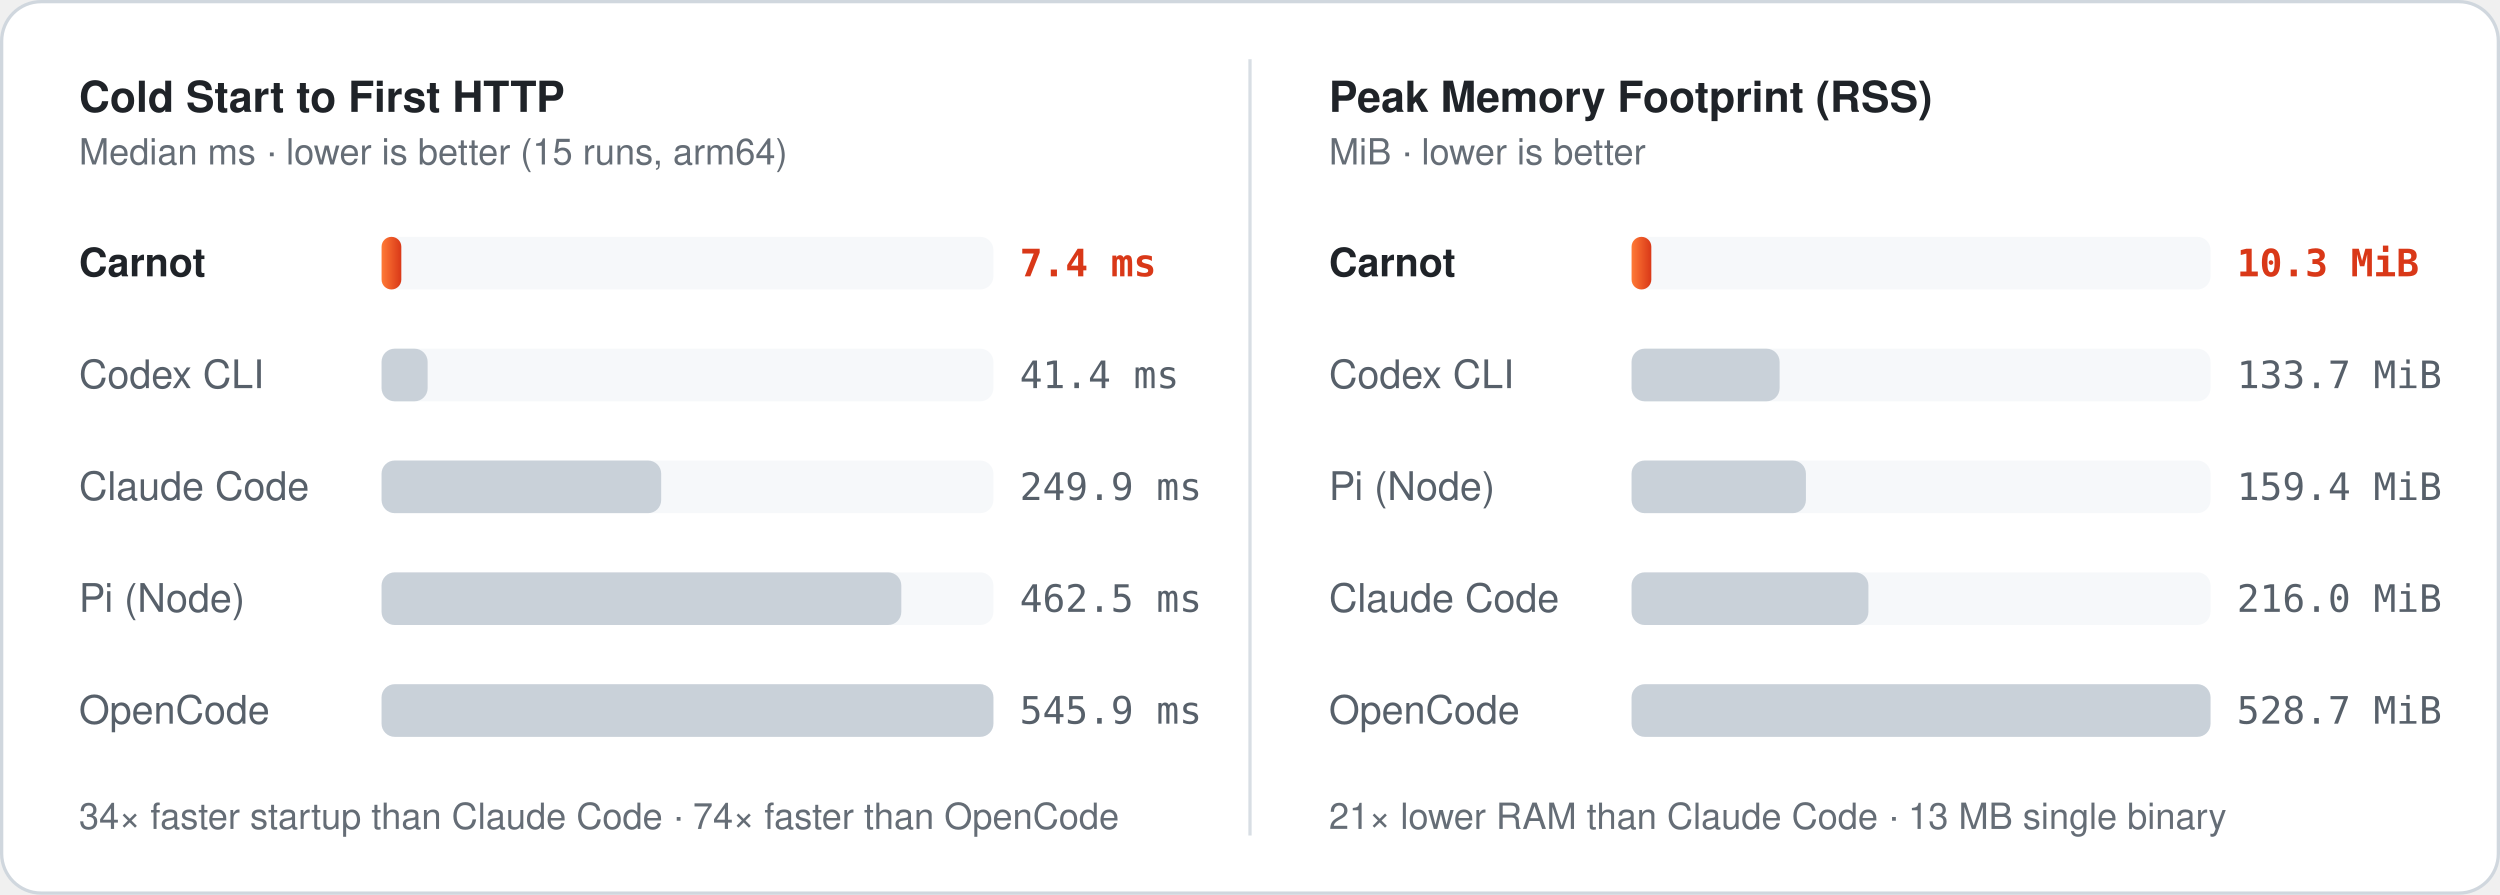
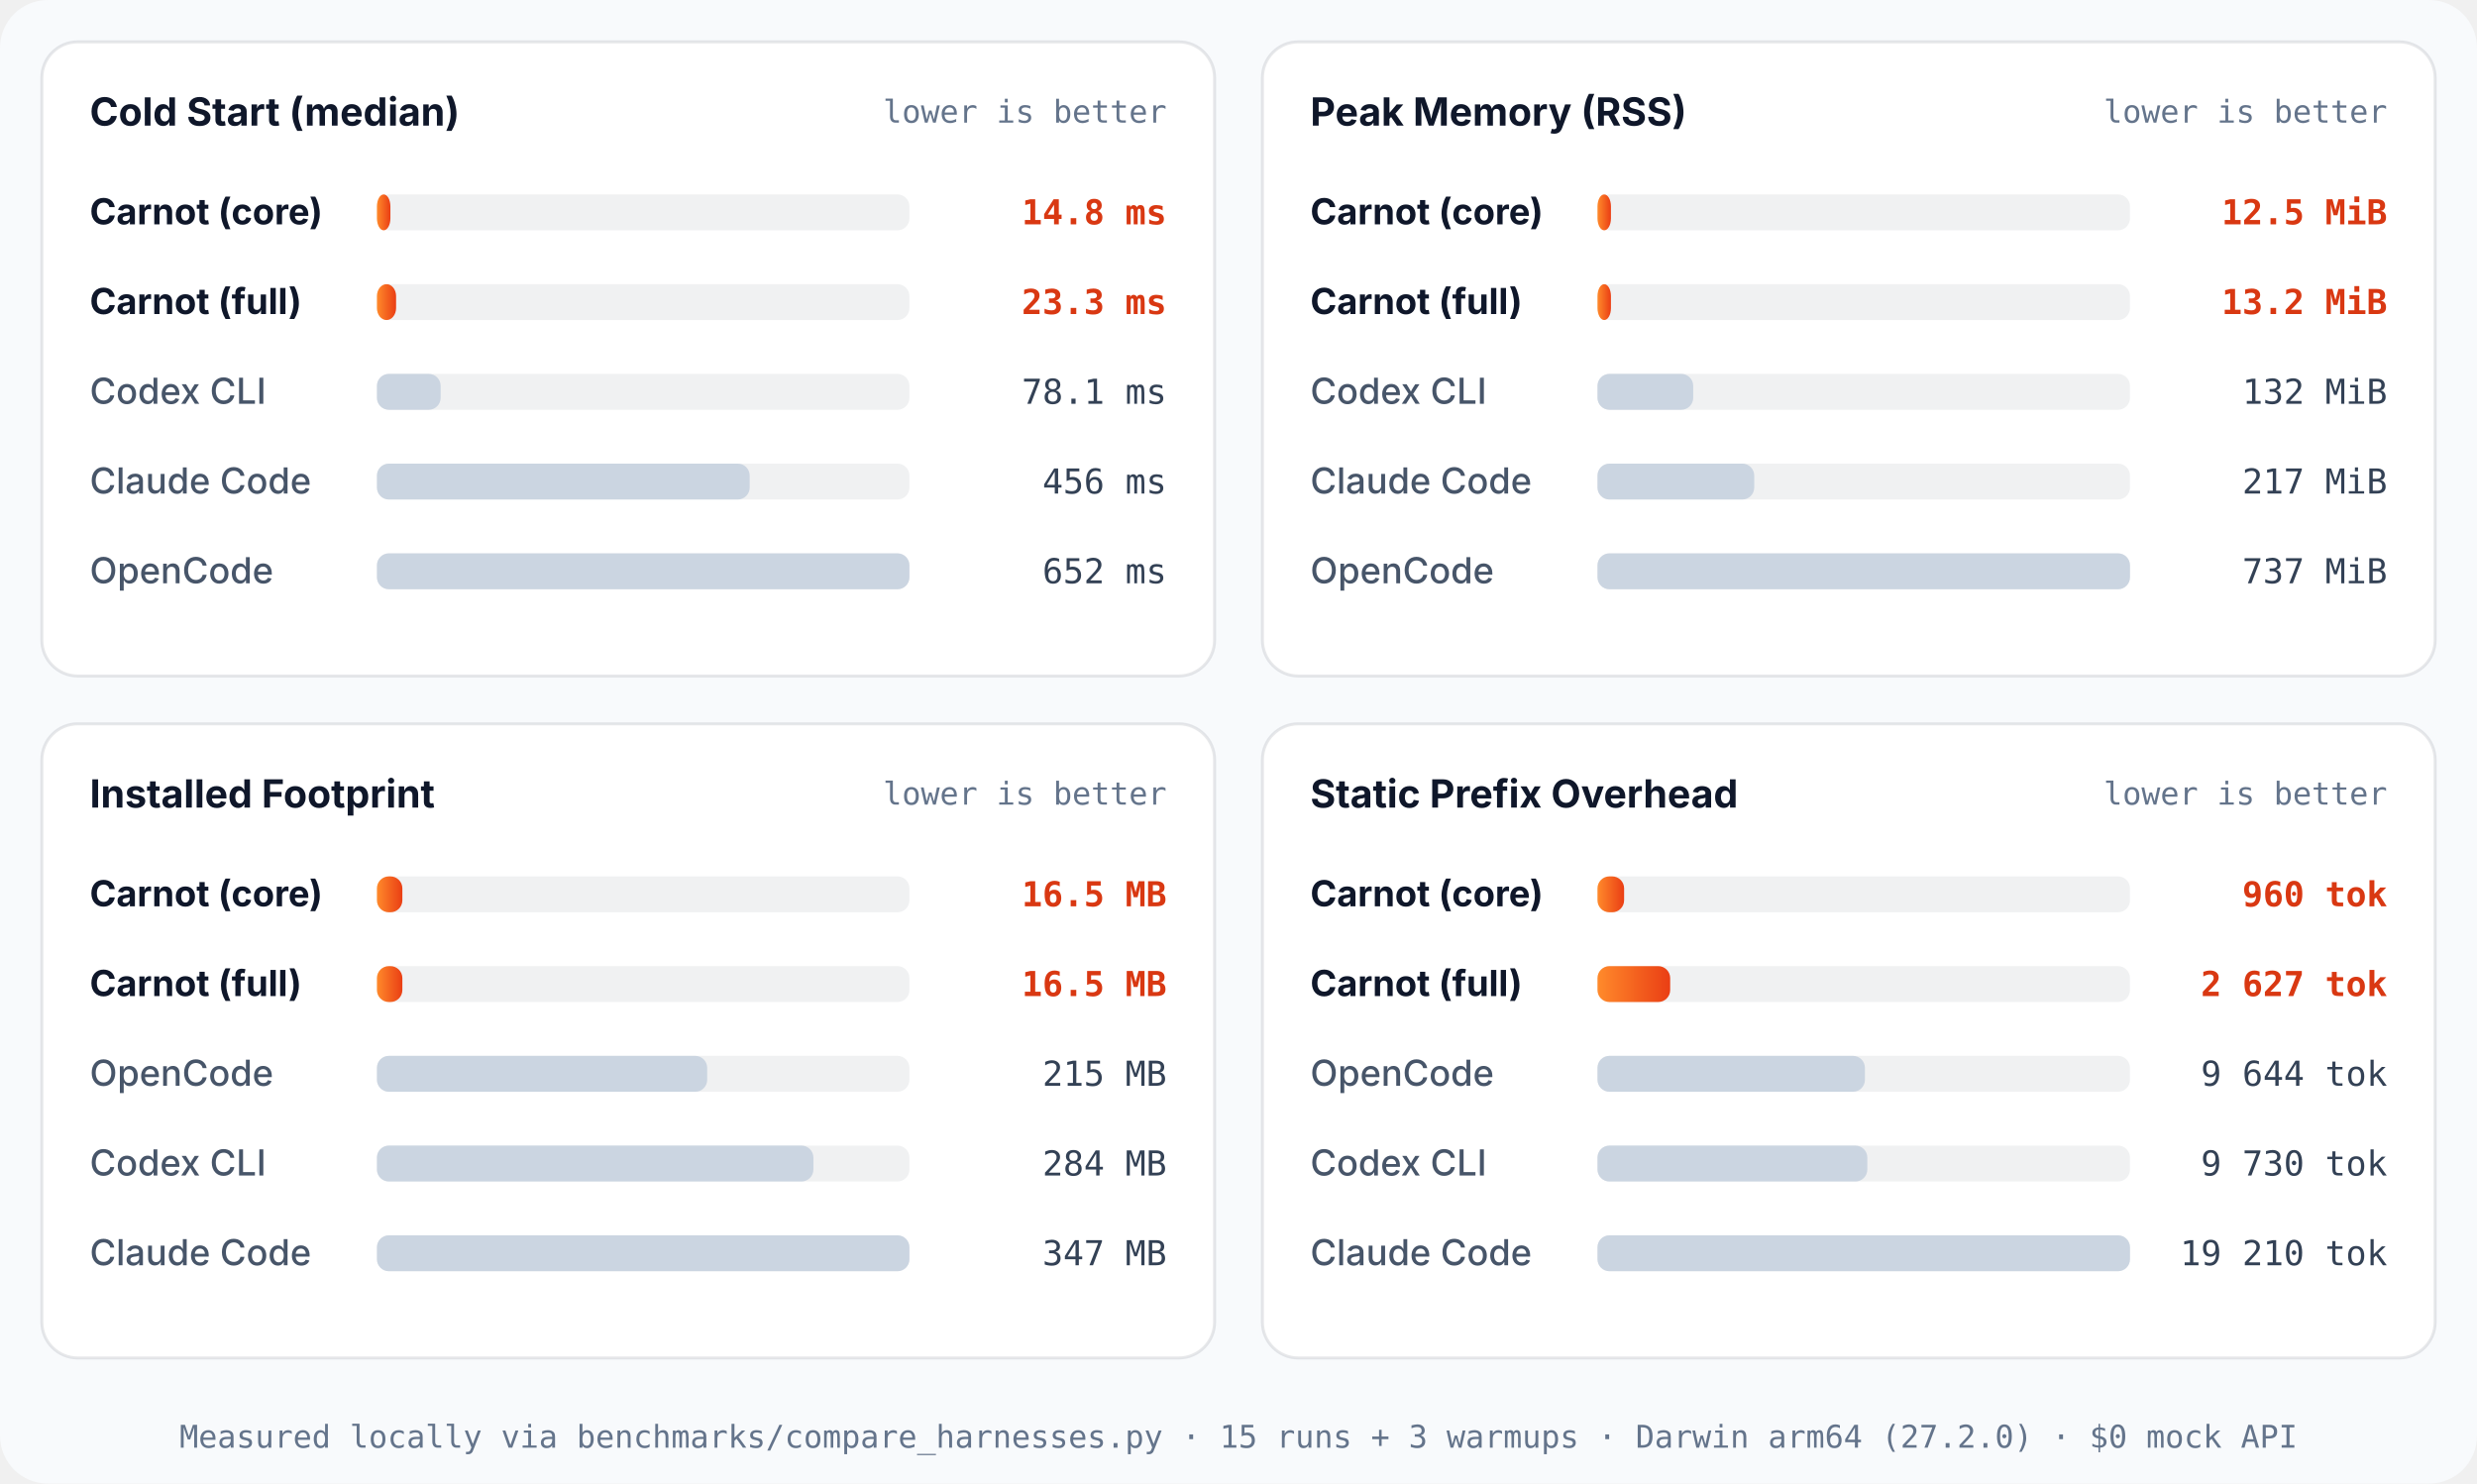
- <svg xmlns="http://www.w3.org/2000/svg" viewBox="0 0 760 272" width="760" height="272" role="img" aria-label="Carnot cold-start latency and peak RSS memory benchmarks">
+ <svg xmlns="http://www.w3.org/2000/svg" viewBox="0 0 828 496" width="828" height="496" role="img" aria-label="Carnot embedded harness footprint comparison">
  <defs>
-     <linearGradient id="accent-bar" x1="0" y1="0" x2="1" y2="0">
-       <stop offset="0%" stop-color="#FF7A36" />
-       <stop offset="100%" stop-color="#D93818" />
+     <linearGradient id="carnotGrad" x1="0" y1="0" x2="1" y2="0">
+       <stop offset="0%" stop-color="#FF8A2B" />
+       <stop offset="100%" stop-color="#EA3E14" />
    </linearGradient>
    <style>
-       .card { fill: #ffffff; stroke: #d0d7de; stroke-width: 1; }
-       .title { fill: #1f2328; font: 600 13px -apple-system, BlinkMacSystemFont, "Segoe UI", Helvetica, Arial, sans-serif; }
-       .sub { fill: #656d76; font: 400 11px -apple-system, BlinkMacSystemFont, "Segoe UI", Helvetica, Arial, sans-serif; }
-       .lbl { fill: #57606a; font: 500 12px -apple-system, BlinkMacSystemFont, "Segoe UI", Helvetica, Arial, sans-serif; }
-       .lbl-hi { fill: #1f2328; font: 600 12px -apple-system, BlinkMacSystemFont, "Segoe UI", Helvetica, Arial, sans-serif; }
-       .val { fill: #57606a; font: 500 11.5px ui-monospace, SFMono-Regular, Menlo, Monaco, Consolas, monospace; }
-       .val-hi { fill: #D93818; font: 700 11.5px ui-monospace, SFMono-Regular, Menlo, Monaco, Consolas, monospace; }
-       .track { fill: #f6f8fa; }
-       .bar { fill: #c9d1d9; }
-       .divider { stroke: #d8dee4; stroke-width: 1; }
+       .font { font-family: -apple-system, BlinkMacSystemFont, "Segoe UI", Inter, Helvetica, Arial, sans-serif; }
+       .mono { font-family: ui-monospace, SFMono-Regular, Menlo, Monaco, Consolas, monospace; }
    </style>
  </defs>
-   <rect class="card" x="0.5" y="0.5" width="759" height="271" rx="12" />
-   <line class="divider" x1="380" y1="18" x2="380" y2="254" />
-   <text class="title" x="24" y="34">Cold Start to First HTTP</text>
-   <text class="sub" x="24" y="50">Median ms · lower is better (15 runs, arm64)</text>
-   <text class="lbl-hi" x="24" y="84">Carnot</text>
-   <rect class="track" x="116" y="72" width="186" height="16" rx="4" />
-   <rect fill="url(#accent-bar)" x="116" y="72" width="6" height="16" rx="3" />
-   <text class="val-hi" x="310" y="84">7.4 ms</text>
-   <text class="lbl" x="24" y="118">Codex CLI</text>
-   <rect class="track" x="116" y="106" width="186" height="16" rx="4" />
-   <rect class="bar" x="116" y="106" width="14" height="16" rx="4" />
-   <text class="val" x="310" y="118">41.4 ms</text>
-   <text class="lbl" x="24" y="152">Claude Code</text>
-   <rect class="track" x="116" y="140" width="186" height="16" rx="4" />
-   <rect class="bar" x="116" y="140" width="85" height="16" rx="4" />
-   <text class="val" x="310" y="152">249.9 ms</text>
-   <text class="lbl" x="24" y="186">Pi (Node)</text>
-   <rect class="track" x="116" y="174" width="186" height="16" rx="4" />
-   <rect class="bar" x="116" y="174" width="158" height="16" rx="4" />
-   <text class="val" x="310" y="186">462.5 ms</text>
-   <text class="lbl" x="24" y="220">OpenCode</text>
-   <rect class="track" x="116" y="208" width="186" height="16" rx="4" />
-   <rect class="bar" x="116" y="208" width="186" height="16" rx="4" />
-   <text class="val" x="310" y="220">545.9 ms</text>
-   <text class="sub" x="24" y="252">34× faster startup than Claude Code · 74× faster than OpenCode</text>
-   <text class="title" x="404" y="34">Peak Memory Footprint (RSS)</text>
-   <text class="sub" x="404" y="50">MiB · lower is better</text>
-   <text class="lbl-hi" x="404" y="84">Carnot</text>
-   <rect class="track" x="496" y="72" width="176" height="16" rx="4" />
-   <rect fill="url(#accent-bar)" x="496" y="72" width="6" height="16" rx="3" />
-   <text class="val-hi" x="680" y="84">10.3 MiB</text>
-   <text class="lbl" x="404" y="118">Codex CLI</text>
-   <rect class="track" x="496" y="106" width="176" height="16" rx="4" />
-   <rect class="bar" x="496" y="106" width="45" height="16" rx="4" />
-   <text class="val" x="680" y="118">133.7 MiB</text>
-   <text class="lbl" x="404" y="152">Pi (Node)</text>
-   <rect class="track" x="496" y="140" width="176" height="16" rx="4" />
-   <rect class="bar" x="496" y="140" width="53" height="16" rx="4" />
-   <text class="val" x="680" y="152">159.4 MiB</text>
-   <text class="lbl" x="404" y="186">Claude Code</text>
-   <rect class="track" x="496" y="174" width="176" height="16" rx="4" />
-   <rect class="bar" x="496" y="174" width="72" height="16" rx="4" />
-   <text class="val" x="680" y="186">216.0 MiB</text>
-   <text class="lbl" x="404" y="220">OpenCode</text>
-   <rect class="track" x="496" y="208" width="176" height="16" rx="4" />
-   <rect class="bar" x="496" y="208" width="176" height="16" rx="4" />
-   <text class="val" x="680" y="220">528.7 MiB</text>
-   <text class="sub" x="404" y="252">21× lower RAM than Claude Code · 13 MB single binary</text>
+   <rect width="828" height="496" rx="16" fill="#F8FAFC" />
+   <g transform="translate(14,14)">
+     <rect width="392" height="212" rx="12" fill="#FFFFFF" stroke="rgba(15,23,42,0.10)" stroke-width="1" />
+     <text x="16" y="28" class="font" font-size="13" font-weight="650" fill="#0F172A">Cold Start (median)</text>
+     <text x="376" y="27" text-anchor="end" class="mono" font-size="10.5" fill="#64748B">lower is better</text>
+     <text x="16" y="61" class="font" font-size="12" font-weight="700" fill="#0F172A">Carnot (core)</text>
+     <rect x="112" y="51" width="178" height="12" rx="4" fill="rgba(15,23,42,0.06)" />
+     <rect x="112" y="51" width="4.5" height="12" rx="4" fill="url(#carnotGrad)" />
+     <text x="376" y="61" text-anchor="end" class="mono" font-size="11.5" font-weight="700" fill="#D93812">14.8 ms</text>
+     <text x="16" y="91" class="font" font-size="12" font-weight="700" fill="#0F172A">Carnot (full)</text>
+     <rect x="112" y="81" width="178" height="12" rx="4" fill="rgba(15,23,42,0.06)" />
+     <rect x="112" y="81" width="6.4" height="12" rx="4" fill="url(#carnotGrad)" />
+     <text x="376" y="91" text-anchor="end" class="mono" font-size="11.5" font-weight="700" fill="#D93812">23.3 ms</text>
+     <text x="16" y="121" class="font" font-size="12" font-weight="500" fill="#475569">Codex CLI</text>
+     <rect x="112" y="111" width="178" height="12" rx="4" fill="rgba(15,23,42,0.06)" />
+     <rect x="112" y="111" width="21.3" height="12" rx="4" fill="#CBD5E1" />
+     <text x="376" y="121" text-anchor="end" class="mono" font-size="11.5" font-weight="500" fill="#334155">78.1 ms</text>
+     <text x="16" y="151" class="font" font-size="12" font-weight="500" fill="#475569">Claude Code</text>
+     <rect x="112" y="141" width="178" height="12" rx="4" fill="rgba(15,23,42,0.06)" />
+     <rect x="112" y="141" width="124.6" height="12" rx="4" fill="#CBD5E1" />
+     <text x="376" y="151" text-anchor="end" class="mono" font-size="11.5" font-weight="500" fill="#334155">456 ms</text>
+     <text x="16" y="181" class="font" font-size="12" font-weight="500" fill="#475569">OpenCode</text>
+     <rect x="112" y="171" width="178" height="12" rx="4" fill="rgba(15,23,42,0.06)" />
+     <rect x="112" y="171" width="178.0" height="12" rx="4" fill="#CBD5E1" />
+     <text x="376" y="181" text-anchor="end" class="mono" font-size="11.5" font-weight="500" fill="#334155">652 ms</text>
+   </g>
+   <g transform="translate(422,14)">
+     <rect width="392" height="212" rx="12" fill="#FFFFFF" stroke="rgba(15,23,42,0.10)" stroke-width="1" />
+     <text x="16" y="28" class="font" font-size="13" font-weight="650" fill="#0F172A">Peak Memory (RSS)</text>
+     <text x="376" y="27" text-anchor="end" class="mono" font-size="10.5" fill="#64748B">lower is better</text>
+     <text x="16" y="61" class="font" font-size="12" font-weight="700" fill="#0F172A">Carnot (core)</text>
+     <rect x="112" y="51" width="178" height="12" rx="4" fill="rgba(15,23,42,0.06)" />
+     <rect x="112" y="51" width="4.5" height="12" rx="4" fill="url(#carnotGrad)" />
+     <text x="376" y="61" text-anchor="end" class="mono" font-size="11.5" font-weight="700" fill="#D93812">12.5 MiB</text>
+     <text x="16" y="91" class="font" font-size="12" font-weight="700" fill="#0F172A">Carnot (full)</text>
+     <rect x="112" y="81" width="178" height="12" rx="4" fill="rgba(15,23,42,0.06)" />
+     <rect x="112" y="81" width="4.5" height="12" rx="4" fill="url(#carnotGrad)" />
+     <text x="376" y="91" text-anchor="end" class="mono" font-size="11.5" font-weight="700" fill="#D93812">13.2 MiB</text>
+     <text x="16" y="121" class="font" font-size="12" font-weight="500" fill="#475569">Codex CLI</text>
+     <rect x="112" y="111" width="178" height="12" rx="4" fill="rgba(15,23,42,0.06)" />
+     <rect x="112" y="111" width="32.0" height="12" rx="4" fill="#CBD5E1" />
+     <text x="376" y="121" text-anchor="end" class="mono" font-size="11.5" font-weight="500" fill="#334155">132 MiB</text>
+     <text x="16" y="151" class="font" font-size="12" font-weight="500" fill="#475569">Claude Code</text>
+     <rect x="112" y="141" width="178" height="12" rx="4" fill="rgba(15,23,42,0.06)" />
+     <rect x="112" y="141" width="52.4" height="12" rx="4" fill="#CBD5E1" />
+     <text x="376" y="151" text-anchor="end" class="mono" font-size="11.5" font-weight="500" fill="#334155">217 MiB</text>
+     <text x="16" y="181" class="font" font-size="12" font-weight="500" fill="#475569">OpenCode</text>
+     <rect x="112" y="171" width="178" height="12" rx="4" fill="rgba(15,23,42,0.06)" />
+     <rect x="112" y="171" width="178.0" height="12" rx="4" fill="#CBD5E1" />
+     <text x="376" y="181" text-anchor="end" class="mono" font-size="11.5" font-weight="500" fill="#334155">737 MiB</text>
+   </g>
+   <g transform="translate(14,242)">
+     <rect width="392" height="212" rx="12" fill="#FFFFFF" stroke="rgba(15,23,42,0.10)" stroke-width="1" />
+     <text x="16" y="28" class="font" font-size="13" font-weight="650" fill="#0F172A">Installed Footprint</text>
+     <text x="376" y="27" text-anchor="end" class="mono" font-size="10.5" fill="#64748B">lower is better</text>
+     <text x="16" y="61" class="font" font-size="12" font-weight="700" fill="#0F172A">Carnot (core)</text>
+     <rect x="112" y="51" width="178" height="12" rx="4" fill="rgba(15,23,42,0.06)" />
+     <rect x="112" y="51" width="8.5" height="12" rx="4" fill="url(#carnotGrad)" />
+     <text x="376" y="61" text-anchor="end" class="mono" font-size="11.5" font-weight="700" fill="#D93812">16.5 MB</text>
+     <text x="16" y="91" class="font" font-size="12" font-weight="700" fill="#0F172A">Carnot (full)</text>
+     <rect x="112" y="81" width="178" height="12" rx="4" fill="rgba(15,23,42,0.06)" />
+     <rect x="112" y="81" width="8.5" height="12" rx="4" fill="url(#carnotGrad)" />
+     <text x="376" y="91" text-anchor="end" class="mono" font-size="11.5" font-weight="700" fill="#D93812">16.5 MB</text>
+     <text x="16" y="121" class="font" font-size="12" font-weight="500" fill="#475569">OpenCode</text>
+     <rect x="112" y="111" width="178" height="12" rx="4" fill="rgba(15,23,42,0.06)" />
+     <rect x="112" y="111" width="110.4" height="12" rx="4" fill="#CBD5E1" />
+     <text x="376" y="121" text-anchor="end" class="mono" font-size="11.5" font-weight="500" fill="#334155">215 MB</text>
+     <text x="16" y="151" class="font" font-size="12" font-weight="500" fill="#475569">Codex CLI</text>
+     <rect x="112" y="141" width="178" height="12" rx="4" fill="rgba(15,23,42,0.06)" />
+     <rect x="112" y="141" width="145.9" height="12" rx="4" fill="#CBD5E1" />
+     <text x="376" y="151" text-anchor="end" class="mono" font-size="11.5" font-weight="500" fill="#334155">284 MB</text>
+     <text x="16" y="181" class="font" font-size="12" font-weight="500" fill="#475569">Claude Code</text>
+     <rect x="112" y="171" width="178" height="12" rx="4" fill="rgba(15,23,42,0.06)" />
+     <rect x="112" y="171" width="178.0" height="12" rx="4" fill="#CBD5E1" />
+     <text x="376" y="181" text-anchor="end" class="mono" font-size="11.5" font-weight="500" fill="#334155">347 MB</text>
+   </g>
+   <g transform="translate(422,242)">
+     <rect width="392" height="212" rx="12" fill="#FFFFFF" stroke="rgba(15,23,42,0.10)" stroke-width="1" />
+     <text x="16" y="28" class="font" font-size="13" font-weight="650" fill="#0F172A">Static Prefix Overhead</text>
+     <text x="376" y="27" text-anchor="end" class="mono" font-size="10.5" fill="#64748B">lower is better</text>
+     <text x="16" y="61" class="font" font-size="12" font-weight="700" fill="#0F172A">Carnot (core)</text>
+     <rect x="112" y="51" width="178" height="12" rx="4" fill="rgba(15,23,42,0.06)" />
+     <rect x="112" y="51" width="8.9" height="12" rx="4" fill="url(#carnotGrad)" />
+     <text x="376" y="61" text-anchor="end" class="mono" font-size="11.5" font-weight="700" fill="#D93812">960 tok</text>
+     <text x="16" y="91" class="font" font-size="12" font-weight="700" fill="#0F172A">Carnot (full)</text>
+     <rect x="112" y="81" width="178" height="12" rx="4" fill="rgba(15,23,42,0.06)" />
+     <rect x="112" y="81" width="24.3" height="12" rx="4" fill="url(#carnotGrad)" />
+     <text x="376" y="91" text-anchor="end" class="mono" font-size="11.5" font-weight="700" fill="#D93812">2 627 tok</text>
+     <text x="16" y="121" class="font" font-size="12" font-weight="500" fill="#475569">OpenCode</text>
+     <rect x="112" y="111" width="178" height="12" rx="4" fill="rgba(15,23,42,0.06)" />
+     <rect x="112" y="111" width="89.4" height="12" rx="4" fill="#CBD5E1" />
+     <text x="376" y="121" text-anchor="end" class="mono" font-size="11.5" font-weight="500" fill="#334155">9 644 tok</text>
+     <text x="16" y="151" class="font" font-size="12" font-weight="500" fill="#475569">Codex CLI</text>
+     <rect x="112" y="141" width="178" height="12" rx="4" fill="rgba(15,23,42,0.06)" />
+     <rect x="112" y="141" width="90.2" height="12" rx="4" fill="#CBD5E1" />
+     <text x="376" y="151" text-anchor="end" class="mono" font-size="11.5" font-weight="500" fill="#334155">9 730 tok</text>
+     <text x="16" y="181" class="font" font-size="12" font-weight="500" fill="#475569">Claude Code</text>
+     <rect x="112" y="171" width="178" height="12" rx="4" fill="rgba(15,23,42,0.06)" />
+     <rect x="112" y="171" width="178.0" height="12" rx="4" fill="#CBD5E1" />
+     <text x="376" y="181" text-anchor="end" class="mono" font-size="11.5" font-weight="500" fill="#334155">19 210 tok</text>
+   </g>
+   <text x="414.0" y="484" text-anchor="middle" class="mono" font-size="10.5" fill="#64748B">Measured locally via benchmarks/compare_harnesses.py · 15 runs + 3 warmups · Darwin arm64 (27.2.0) · $0 mock API</text>
</svg>
